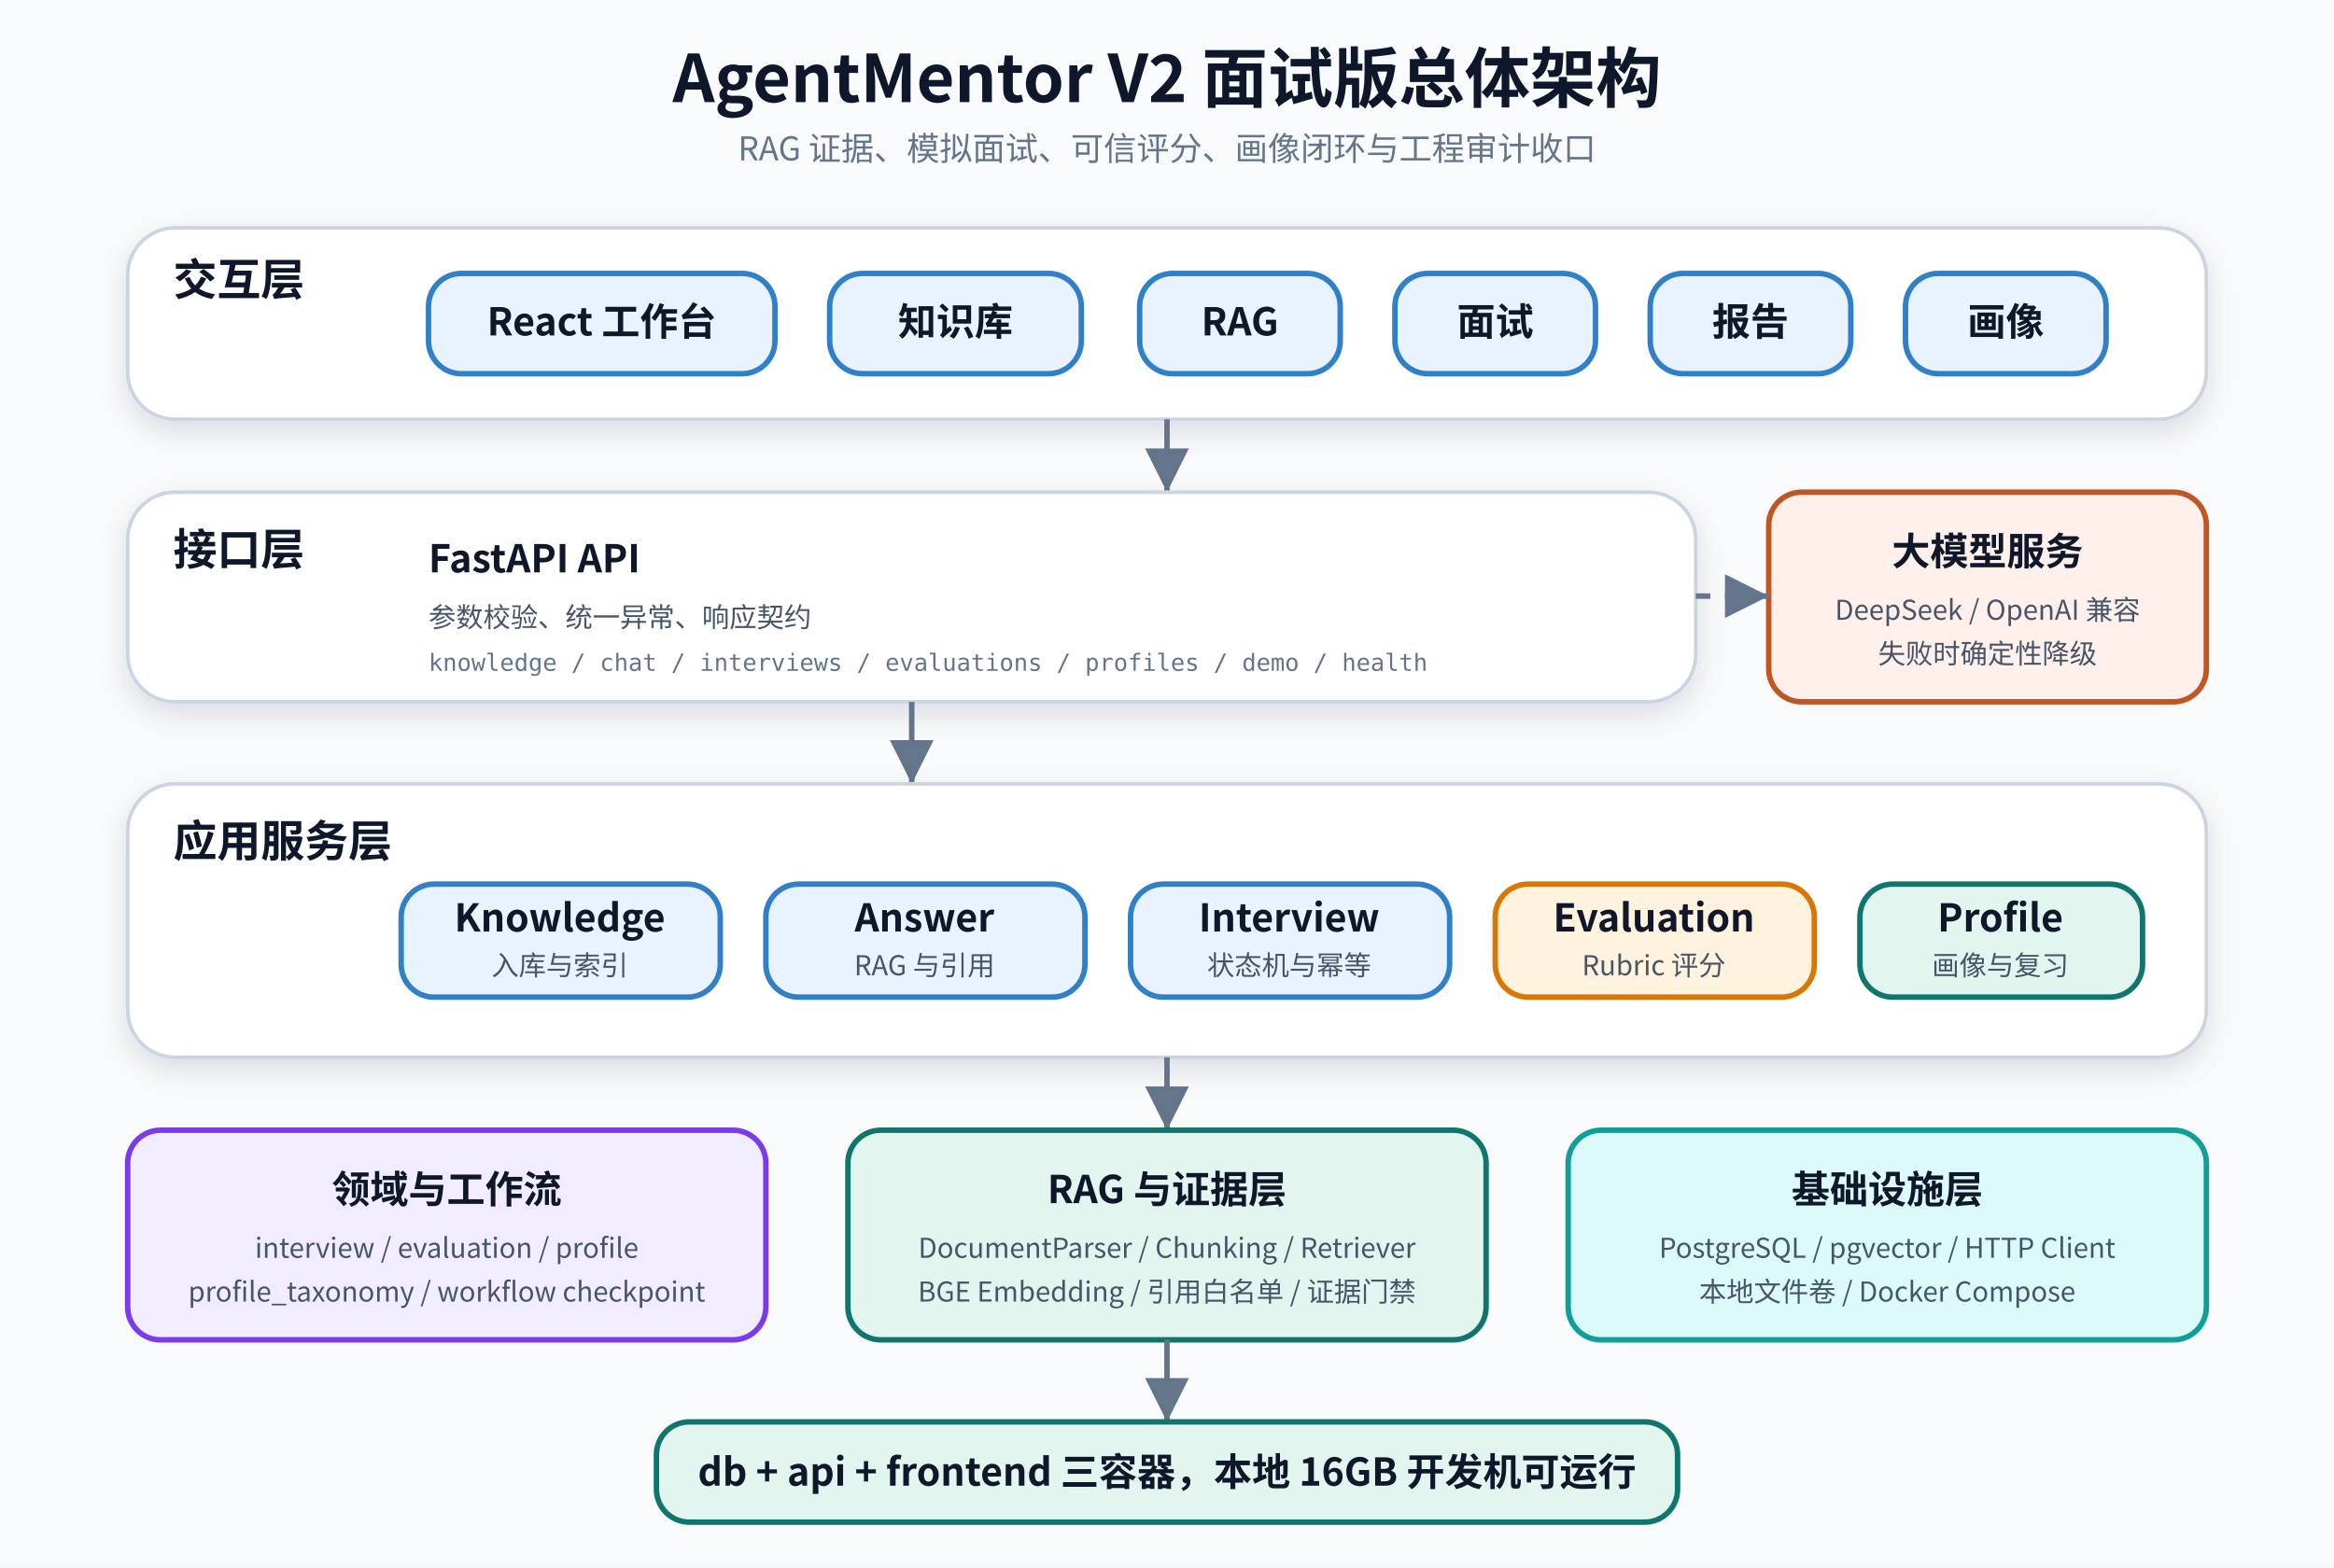
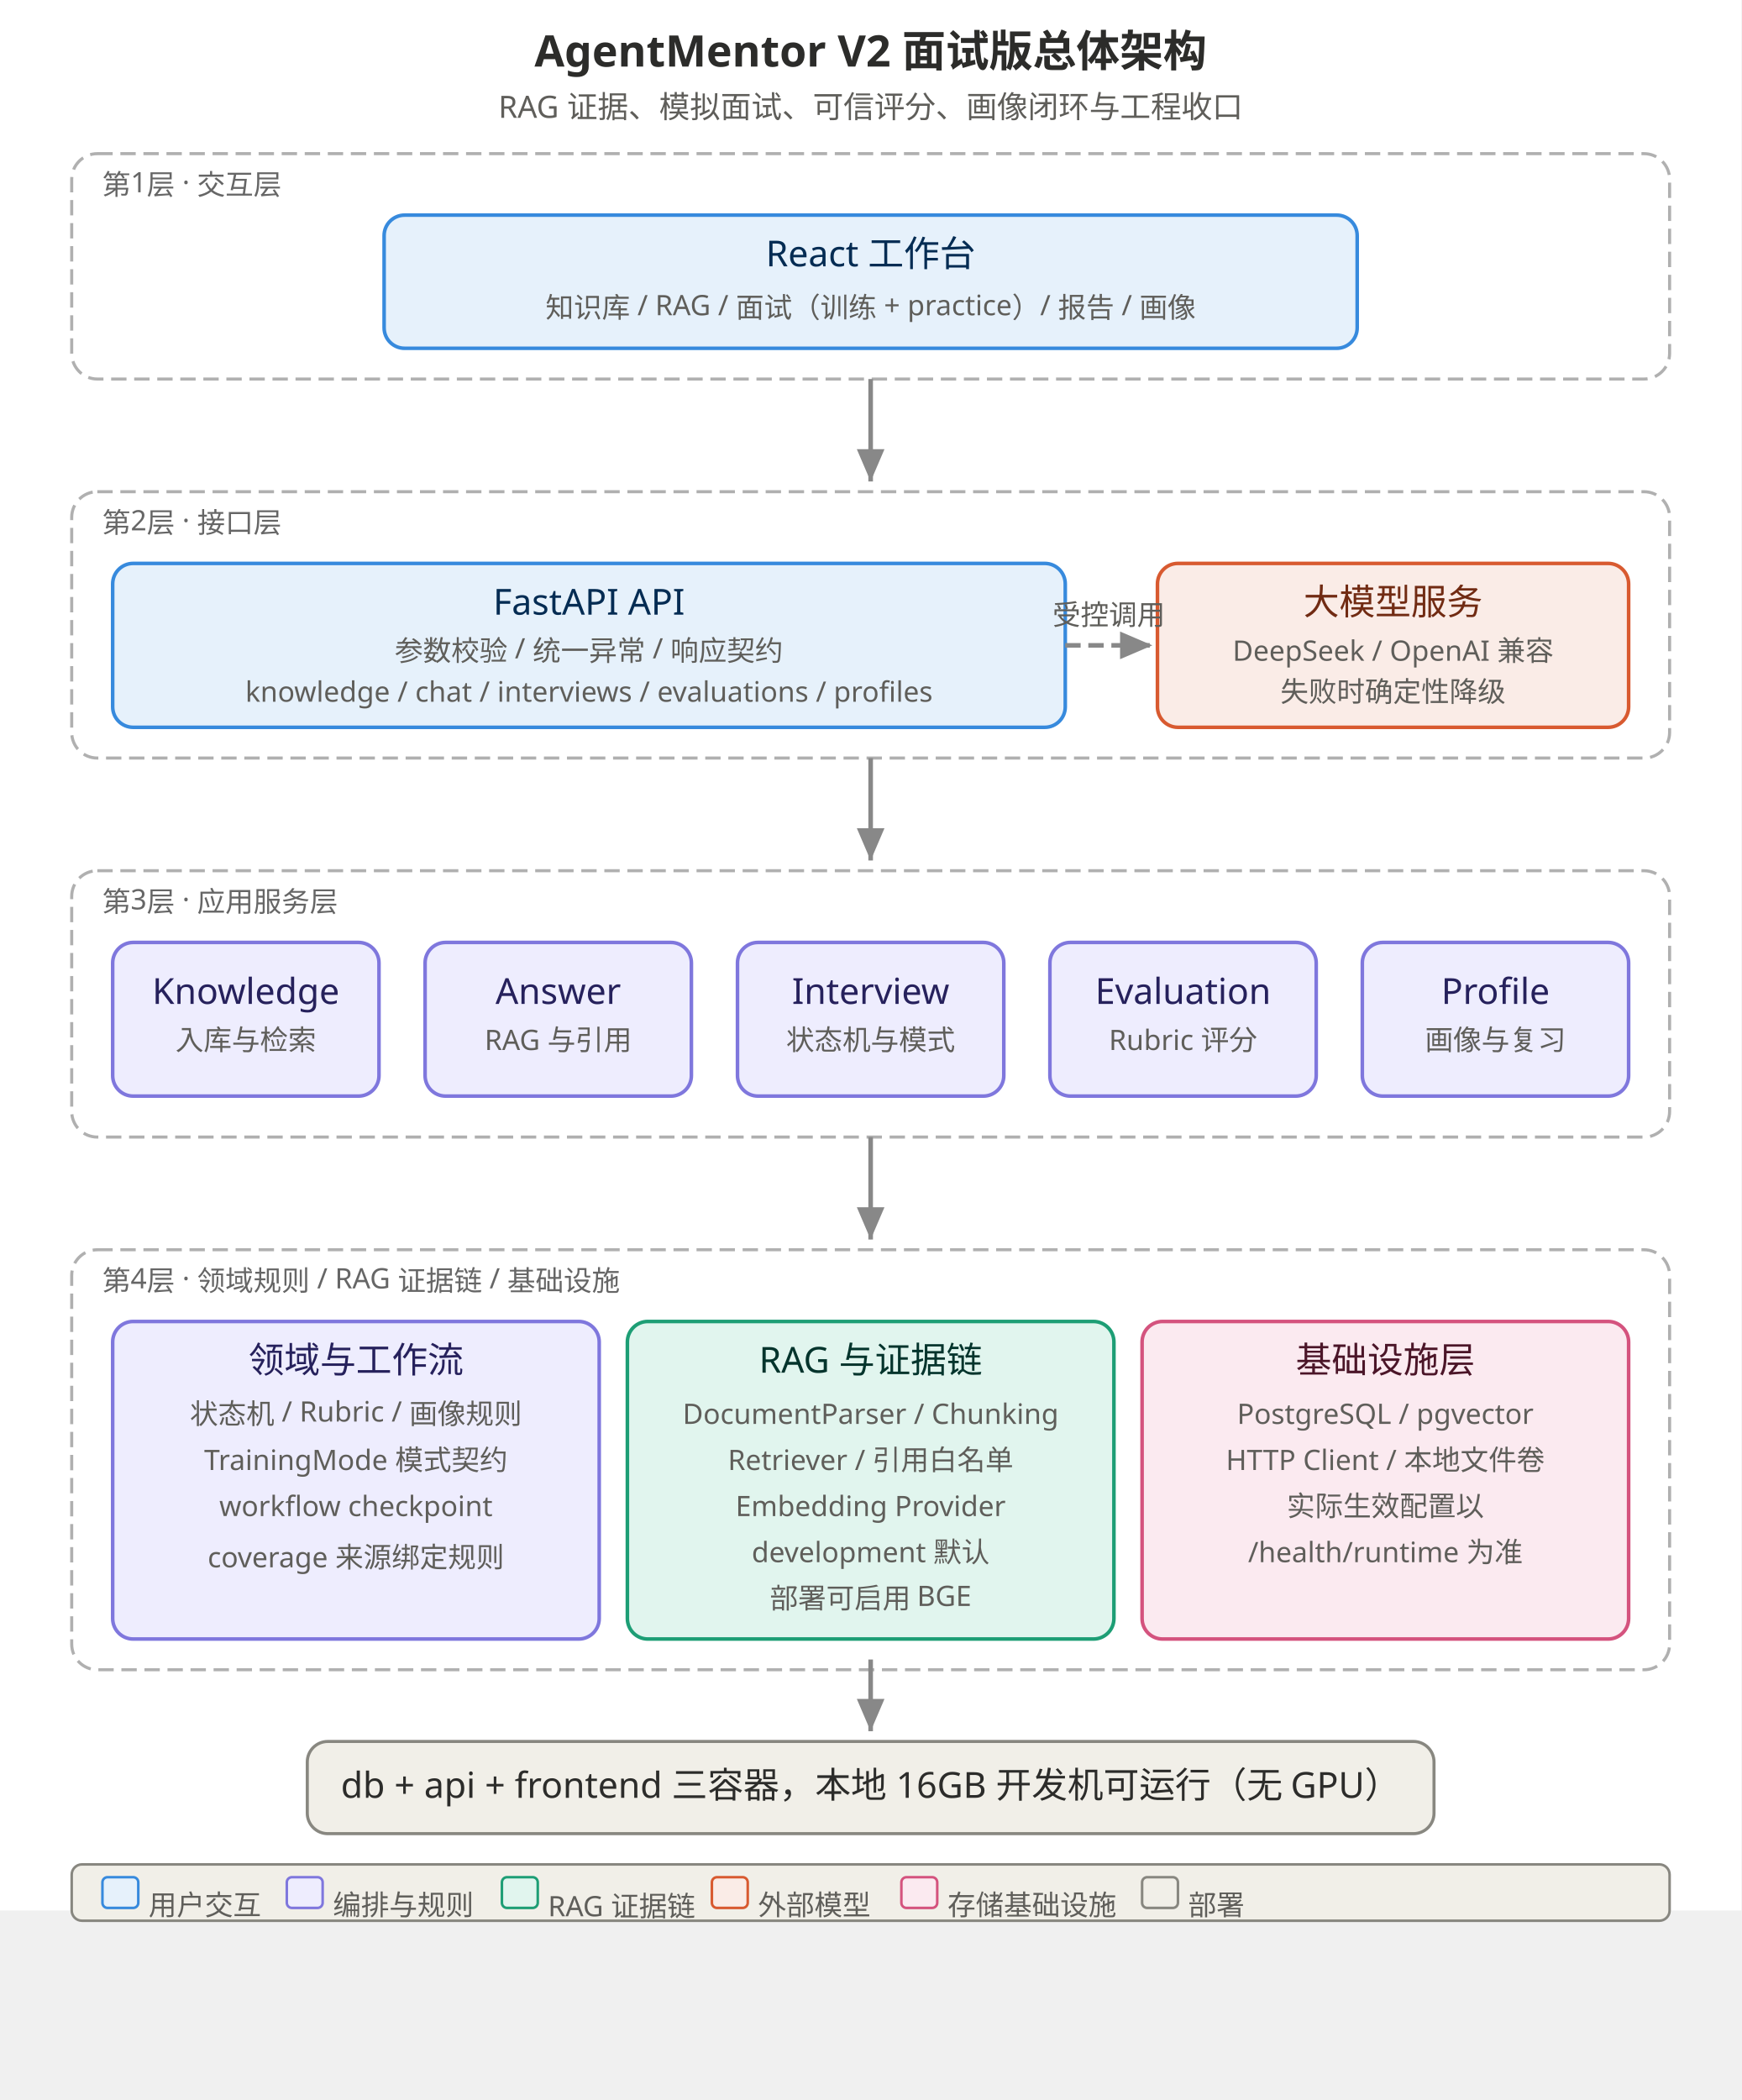
- <svg xmlns="http://www.w3.org/2000/svg" width="1280" height="860" viewBox="0 0 1280 860" role="img">
+ <svg xmlns="http://www.w3.org/2000/svg" viewBox="0 0 680 820" width="680" height="820">
  <defs>
-     <filter id="shadow" x="-20%" y="-20%" width="140%" height="140%">
-       <feDropShadow dx="0" dy="6" stdDeviation="8" flood-color="#0f172a" flood-opacity="0.12" />
-     </filter>
-     <marker id="arrow" markerWidth="12" markerHeight="12" refX="10" refY="6" orient="auto">
-       <path d="M2,2 L10,6 L2,10 Z" fill="#64748b" />
+     <marker id="arr-d" viewBox="0 0 10 10" refX="8" refY="5" markerWidth="10" markerHeight="10" orient="auto">
+       <path d="M1 2L8 5L1 8" fill="#888" />
    </marker>
    <style>
-       .bg { fill: #f8fafc; }
-       .title { font: 700 36px "Microsoft YaHei", "Noto Sans CJK SC", Arial, sans-serif; fill: #0f172a; }
-       .subtitle { font: 500 18px "Microsoft YaHei", "Noto Sans CJK SC", Arial, sans-serif; fill: #64748b; }
-       .zone-title { font: 700 24px "Microsoft YaHei", "Noto Sans CJK SC", Arial, sans-serif; fill: #0f172a; }
-       .node-title { font: 700 21px "Microsoft YaHei", "Noto Sans CJK SC", Arial, sans-serif; fill: #0f172a; }
-       .node-text { font: 500 15px "Microsoft YaHei", "Noto Sans CJK SC", Arial, sans-serif; fill: #475569; }
-       .small { font: 500 13px Consolas, "Microsoft YaHei", monospace; fill: #64748b; }
-       .zone { fill: #ffffff; stroke: #cbd5e1; stroke-width: 2; rx: 26; filter: url(#shadow); }
-       .blue { fill: #e8f3ff; stroke: #2f80c9; stroke-width: 3; rx: 18; }
-       .cyan { fill: #dcfafa; stroke: #0e9f9a; stroke-width: 3; rx: 18; }
-       .green { fill: #e2f6ef; stroke: #0f766e; stroke-width: 3; rx: 18; }
-       .orange { fill: #fff3df; stroke: #d97706; stroke-width: 3; rx: 18; }
-       .coral { fill: #fff0eb; stroke: #c05621; stroke-width: 3; rx: 18; }
-       .purple { fill: #f1edff; stroke: #7c3aed; stroke-width: 3; rx: 18; }
-       .arrow { stroke: #64748b; stroke-width: 3; fill: none; marker-end: url(#arrow); }
-       .dash { stroke: #64748b; stroke-width: 3; fill: none; stroke-dasharray: 8 8; marker-end: url(#arrow); }
+       .bg { fill: #ffffff; }
+       .t { font: 13px sans-serif; fill: #2C2C2A; }
+       .ts { font: 11px sans-serif; fill: #5F5E5A; }
+       .th { font: 500 14px sans-serif; fill: #2C2C2A; }
+       .title { font: 700 17px sans-serif; fill: #2C2C2A; }
+       .subtitle { font: 12px sans-serif; fill: #5F5E5A; }
+       .arr { stroke: #888; stroke-width: 1.8; fill: none; marker-end: url(#arr-d); }
+       .arr-dash { stroke: #888; stroke-width: 1.8; fill: none; stroke-dasharray: 6 3; marker-end: url(#arr-d); }
+       .layer-box { fill: none; stroke: #B0B0B0; stroke-width: 1.2; stroke-dasharray: 6 3; }
+       .layer-badge { font: 500 11px sans-serif; fill: #666; }
+       .node-blue { fill: #E6F1FB; stroke: #378ADD; stroke-width: 1.4; }
+       .node-purple { fill: #EEEDFE; stroke: #7F77DD; stroke-width: 1.4; }
+       .node-green { fill: #E1F5EE; stroke: #1D9E75; stroke-width: 1.4; }
+       .node-orange { fill: #FAECE7; stroke: #D85A30; stroke-width: 1.4; }
+       .node-pink { fill: #FBEAF0; stroke: #D4537E; stroke-width: 1.4; }
+       .node-gray { fill: #F1EFE8; stroke: #888780; stroke-width: 1.2; }
+       .txt-blue { fill: #042C53; }
+       .txt-purple { fill: #26215C; }
+       .txt-green { fill: #04342C; }
+       .txt-orange { fill: #712B13; }
+       .txt-pink { fill: #4B1528; }
+       .txt-gray { fill: #2C2C2A; }
    </style>
  </defs>
-   <rect class="bg" width="1280" height="860" />
-   <text x="640" y="56" text-anchor="middle" class="title">AgentMentor V2 面试版总体架构</text>
-   <text x="640" y="88" text-anchor="middle" class="subtitle">RAG 证据、模拟面试、可信评分、画像闭环与工程审计收口</text>
-   <rect x="70" y="125" width="1140" height="105" class="zone" />
-   <text x="95" y="162" class="zone-title">交互层</text>
-   <rect x="235" y="150" width="190" height="55" class="blue" />
-   <text x="330" y="184" text-anchor="middle" class="node-title">React 工作台</text>
-   <rect x="455" y="150" width="138" height="55" class="blue" />
-   <text x="524" y="184" text-anchor="middle" class="node-title">知识库</text>
-   <rect x="625" y="150" width="110" height="55" class="blue" />
-   <text x="680" y="184" text-anchor="middle" class="node-title">RAG</text>
-   <rect x="765" y="150" width="110" height="55" class="blue" />
-   <text x="820" y="184" text-anchor="middle" class="node-title">面试</text>
-   <rect x="905" y="150" width="110" height="55" class="blue" />
-   <text x="960" y="184" text-anchor="middle" class="node-title">报告</text>
-   <rect x="1045" y="150" width="110" height="55" class="blue" />
-   <text x="1100" y="184" text-anchor="middle" class="node-title">画像</text>
-   <path d="M640 230 L640 270" class="arrow" />
-   <rect x="70" y="270" width="860" height="115" class="zone" />
-   <text x="95" y="310" class="zone-title">接口层</text>
-   <text x="235" y="314" class="node-title">FastAPI API</text>
-   <text x="235" y="344" class="node-text">参数校验、统一异常、响应契约</text>
-   <text x="235" y="368" class="small">knowledge / chat / interviews / evaluations / profiles / demo / health</text>
-   <rect x="970" y="270" width="240" height="115" class="coral" />
-   <text x="1090" y="310" text-anchor="middle" class="node-title">大模型服务</text>
-   <text x="1090" y="340" text-anchor="middle" class="node-text">DeepSeek / OpenAI 兼容</text>
-   <text x="1090" y="364" text-anchor="middle" class="node-text">失败时确定性降级</text>
-   <path d="M930 327 L970 327" class="dash" />
-   <path d="M500 385 L500 430" class="arrow" />
-   <rect x="70" y="430" width="1140" height="150" class="zone" />
-   <text x="95" y="470" class="zone-title">应用服务层</text>
-   <rect x="220" y="485" width="175" height="62" class="blue" />
-   <text x="307" y="511" text-anchor="middle" class="node-title">Knowledge</text>
-   <text x="307" y="535" text-anchor="middle" class="node-text">入库与索引</text>
-   <rect x="420" y="485" width="175" height="62" class="blue" />
-   <text x="507" y="511" text-anchor="middle" class="node-title">Answer</text>
-   <text x="507" y="535" text-anchor="middle" class="node-text">RAG 与引用</text>
-   <rect x="620" y="485" width="175" height="62" class="blue" />
-   <text x="707" y="511" text-anchor="middle" class="node-title">Interview</text>
-   <text x="707" y="535" text-anchor="middle" class="node-text">状态机与幂等</text>
-   <rect x="820" y="485" width="175" height="62" class="orange" />
-   <text x="907" y="511" text-anchor="middle" class="node-title">Evaluation</text>
-   <text x="907" y="535" text-anchor="middle" class="node-text">Rubric 评分</text>
-   <rect x="1020" y="485" width="155" height="62" class="green" />
-   <text x="1097" y="511" text-anchor="middle" class="node-title">Profile</text>
-   <text x="1097" y="535" text-anchor="middle" class="node-text">画像与复习</text>
-   <path d="M640 580 L640 620" class="arrow" />
-   <rect x="70" y="620" width="350" height="115" class="purple" />
-   <text x="245" y="660" text-anchor="middle" class="node-title">领域与工作流</text>
-   <text x="245" y="690" text-anchor="middle" class="node-text">interview / evaluation / profile</text>
-   <text x="245" y="714" text-anchor="middle" class="node-text">profile_taxonomy / workflow checkpoint</text>
-   <rect x="465" y="620" width="350" height="115" class="green" />
-   <text x="640" y="660" text-anchor="middle" class="node-title">RAG 与证据层</text>
-   <text x="640" y="690" text-anchor="middle" class="node-text">DocumentParser / Chunking / Retriever</text>
-   <text x="640" y="714" text-anchor="middle" class="node-text">BGE Embedding / 引用白名单 / 证据门禁</text>
-   <rect x="860" y="620" width="350" height="115" class="cyan" />
-   <text x="1035" y="660" text-anchor="middle" class="node-title">基础设施层</text>
-   <text x="1035" y="690" text-anchor="middle" class="node-text">PostgreSQL / pgvector / HTTP Client</text>
-   <text x="1035" y="714" text-anchor="middle" class="node-text">本地文件卷 / Docker Compose</text>
-   <path d="M640 735 L640 780" class="arrow" />
-   <rect x="360" y="780" width="560" height="55" class="green" />
-   <text x="640" y="815" text-anchor="middle" class="node-title">db + api + frontend 三容器，本地 16GB 开发机可运行</text>
+   <rect class="bg" width="680" height="746" />
+   <text class="title" x="340" y="26" text-anchor="middle">AgentMentor V2 面试版总体架构</text>
+   <text class="subtitle" x="340" y="46" text-anchor="middle">RAG 证据、模拟面试、可信评分、画像闭环与工程收口</text>
+   <rect class="layer-box" x="28" y="60" width="624" height="88" rx="10" />
+   <text class="layer-badge" x="40" y="76">第1层 · 交互层</text>
+   <rect class="node-blue" x="150" y="84" width="380" height="52" rx="8" />
+   <text class="th txt-blue" x="340" y="104" text-anchor="middle">React 工作台</text>
+   <text class="ts" x="340" y="124" text-anchor="middle">知识库 / RAG / 面试（训练 + practice）/ 报告 / 画像</text>
+   <line x1="340" y1="148" x2="340" y2="188" class="arr" />
+   <rect class="layer-box" x="28" y="192" width="624" height="104" rx="10" />
+   <text class="layer-badge" x="40" y="208">第2层 · 接口层</text>
+   <rect class="node-blue" x="44" y="220" width="372" height="64" rx="8" />
+   <text class="th txt-blue" x="230" y="240" text-anchor="middle">FastAPI API</text>
+   <text class="ts" x="230" y="258" text-anchor="middle">参数校验 / 统一异常 / 响应契约</text>
+   <text class="ts" x="230" y="274" text-anchor="middle">knowledge / chat / interviews / evaluations / profiles</text>
+   <rect class="node-orange" x="452" y="220" width="184" height="64" rx="8" />
+   <text class="th txt-orange" x="544" y="240" text-anchor="middle">大模型服务</text>
+   <text class="ts" x="544" y="258" text-anchor="middle">DeepSeek / OpenAI 兼容</text>
+   <text class="ts" x="544" y="274" text-anchor="middle">失败时确定性降级</text>
+   <line x1="416" y1="252" x2="450" y2="252" class="arr-dash" />
+   <text class="ts" x="433" y="244" text-anchor="middle">受控调用</text>
+   <line x1="340" y1="296" x2="340" y2="336" class="arr" />
+   <rect class="layer-box" x="28" y="340" width="624" height="104" rx="10" />
+   <text class="layer-badge" x="40" y="356">第3层 · 应用服务层</text>
+   <rect class="node-purple" x="44" y="368" width="104" height="60" rx="8" />
+   <text class="th txt-purple" x="96" y="392" text-anchor="middle">Knowledge</text>
+   <text class="ts" x="96" y="410" text-anchor="middle">入库与检索</text>
+   <rect class="node-purple" x="166" y="368" width="104" height="60" rx="8" />
+   <text class="th txt-purple" x="218" y="392" text-anchor="middle">Answer</text>
+   <text class="ts" x="218" y="410" text-anchor="middle">RAG 与引用</text>
+   <rect class="node-purple" x="288" y="368" width="104" height="60" rx="8" />
+   <text class="th txt-purple" x="340" y="392" text-anchor="middle">Interview</text>
+   <text class="ts" x="340" y="410" text-anchor="middle">状态机与模式</text>
+   <rect class="node-purple" x="410" y="368" width="104" height="60" rx="8" />
+   <text class="th txt-purple" x="462" y="392" text-anchor="middle">Evaluation</text>
+   <text class="ts" x="462" y="410" text-anchor="middle">Rubric 评分</text>
+   <rect class="node-purple" x="532" y="368" width="104" height="60" rx="8" />
+   <text class="th txt-purple" x="584" y="392" text-anchor="middle">Profile</text>
+   <text class="ts" x="584" y="410" text-anchor="middle">画像与复习</text>
+   <line x1="340" y1="444" x2="340" y2="484" class="arr" />
+   <rect class="layer-box" x="28" y="488" width="624" height="164" rx="10" />
+   <text class="layer-badge" x="40" y="504">第4层 · 领域规则 / RAG 证据链 / 基础设施</text>
+   <rect class="node-purple" x="44" y="516" width="190" height="124" rx="8" />
+   <text class="th txt-purple" x="139" y="536" text-anchor="middle">领域与工作流</text>
+   <text class="ts" x="139" y="556" text-anchor="middle">状态机 / Rubric / 画像规则</text>
+   <text class="ts" x="139" y="574" text-anchor="middle">TrainingMode 模式契约</text>
+   <text class="ts" x="139" y="592" text-anchor="middle">workflow checkpoint</text>
+   <text class="ts" x="139" y="612" text-anchor="middle">coverage 来源绑定规则</text>
+   <rect class="node-green" x="245" y="516" width="190" height="124" rx="8" />
+   <text class="th txt-green" x="340" y="536" text-anchor="middle">RAG 与证据链</text>
+   <text class="ts" x="340" y="556" text-anchor="middle">DocumentParser / Chunking</text>
+   <text class="ts" x="340" y="574" text-anchor="middle">Retriever / 引用白名单</text>
+   <text class="ts" x="340" y="592" text-anchor="middle">Embedding Provider</text>
+   <text class="ts" x="340" y="610" text-anchor="middle">development 默认</text>
+   <text class="ts" x="340" y="628" text-anchor="middle">部署可启用 BGE</text>
+   <rect class="node-pink" x="446" y="516" width="190" height="124" rx="8" />
+   <text class="th txt-pink" x="541" y="536" text-anchor="middle">基础设施层</text>
+   <text class="ts" x="541" y="556" text-anchor="middle">PostgreSQL / pgvector</text>
+   <text class="ts" x="541" y="574" text-anchor="middle">HTTP Client / 本地文件卷</text>
+   <text class="ts" x="541" y="592" text-anchor="middle">实际生效配置以</text>
+   <text class="ts" x="541" y="610" text-anchor="middle">/health/runtime 为准</text>
+   <line x1="340" y1="648" x2="340" y2="676" class="arr" />
+   <rect class="node-gray" x="120" y="680" width="440" height="36" rx="8" />
+   <text class="th txt-gray" x="340" y="702" text-anchor="middle">db + api + frontend 三容器，本地 16GB 开发机可运行（无 GPU）</text>
+   <rect x="28" y="728" width="624" height="22" rx="4" fill="#F1EFE8" stroke="#888780" stroke-width="1" />
+   <rect x="40" y="733" width="14" height="12" rx="2" fill="#E6F1FB" stroke="#378ADD" stroke-width="1" />
+   <text class="ts" x="58" y="743" dominant-baseline="central">用户交互</text>
+   <rect x="112" y="733" width="14" height="12" rx="2" fill="#EEEDFE" stroke="#7F77DD" stroke-width="1" />
+   <text class="ts" x="130" y="743" dominant-baseline="central">编排与规则</text>
+   <rect x="196" y="733" width="14" height="12" rx="2" fill="#E1F5EE" stroke="#1D9E75" stroke-width="1" />
+   <text class="ts" x="214" y="743" dominant-baseline="central">RAG 证据链</text>
+   <rect x="278" y="733" width="14" height="12" rx="2" fill="#FAECE7" stroke="#D85A30" stroke-width="1" />
+   <text class="ts" x="296" y="743" dominant-baseline="central">外部模型</text>
+   <rect x="352" y="733" width="14" height="12" rx="2" fill="#FBEAF0" stroke="#D4537E" stroke-width="1" />
+   <text class="ts" x="370" y="743" dominant-baseline="central">存储基础设施</text>
+   <rect x="446" y="733" width="14" height="12" rx="2" fill="#F1EFE8" stroke="#888780" stroke-width="1" />
+   <text class="ts" x="464" y="743" dominant-baseline="central">部署</text>
</svg>
